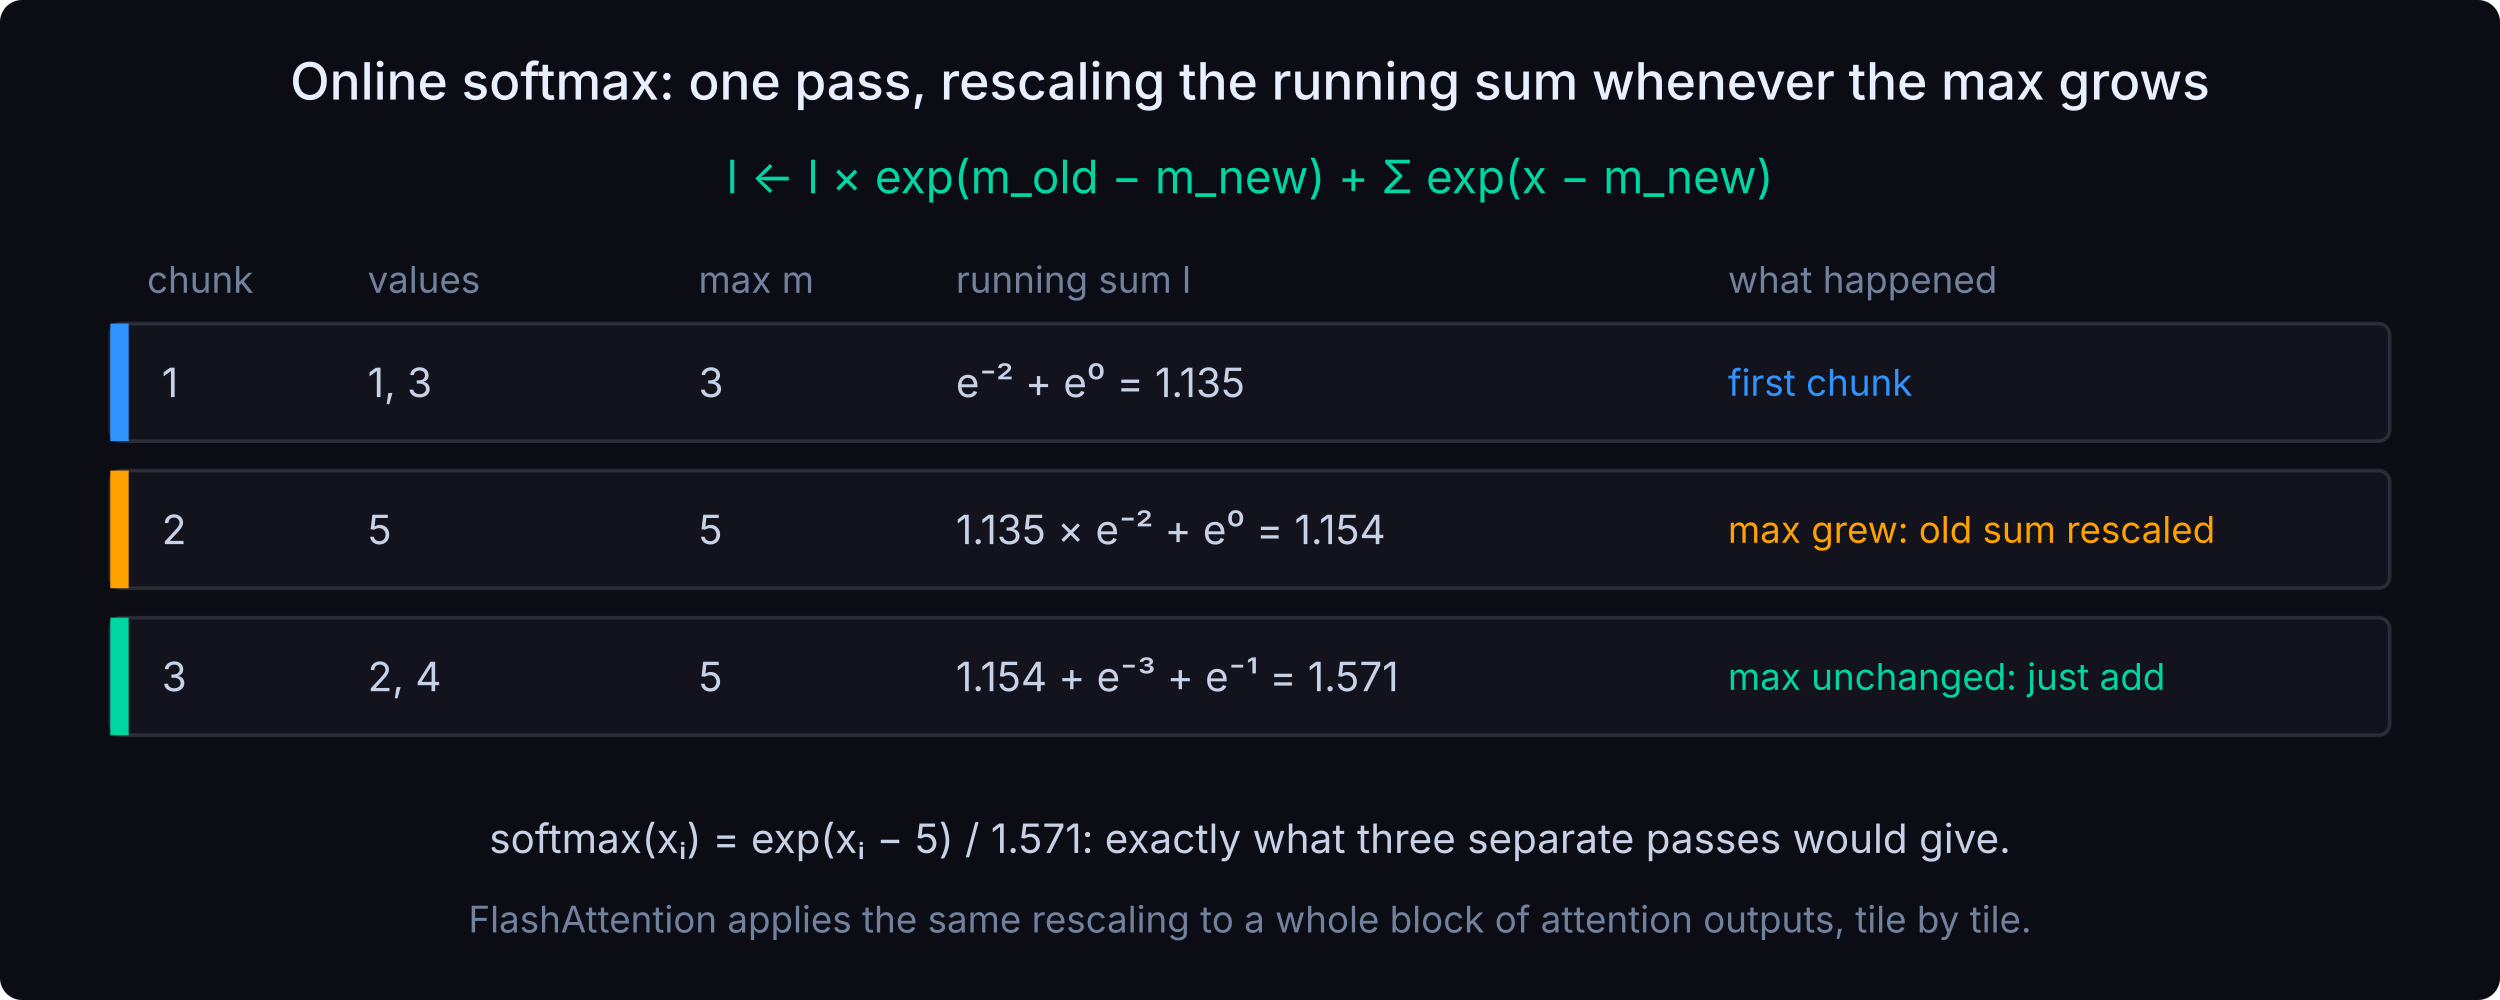
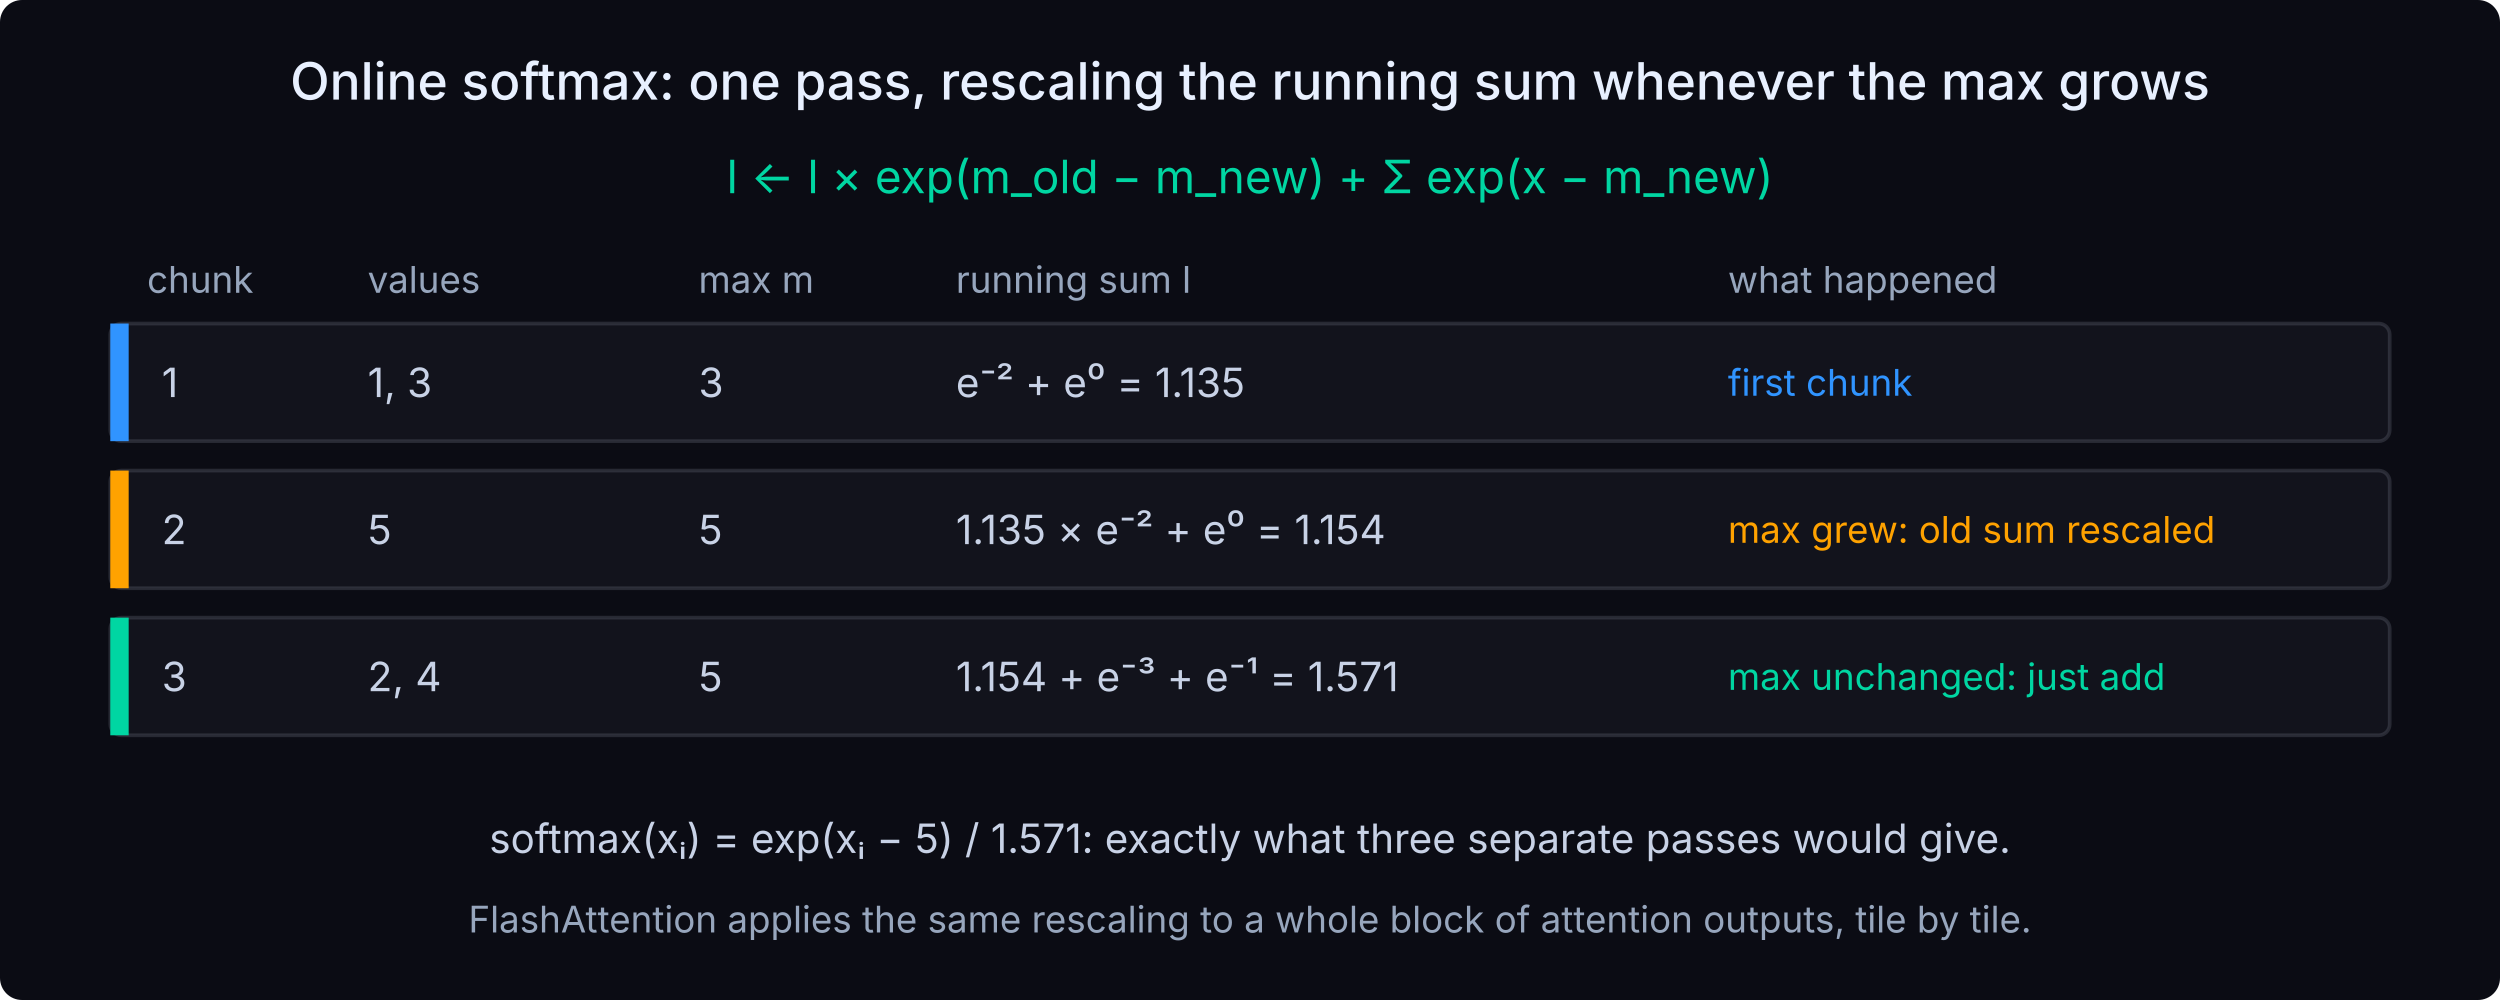
<svg xmlns="http://www.w3.org/2000/svg" width="100%" viewBox="0 0 680 272">
  <style>
  text { font-family: -apple-system, BlinkMacSystemFont, 'Segoe UI', sans-serif; dominant-baseline: central; }
  .title { fill: #e8f0ff; font-size: 14px; font-weight: 500; }
-   .mut { fill: #70829e; font-size: 10px; }
+   .mut { fill: #97a6bd; font-size: 10px; }
  .lbl { fill: #c8d2e6; font-size: 11px; }
  .n { fill: #e8f0ff; font-size: 10px; }
  .h { fill: #e8f0ff; font-size: 11.5px; font-weight: 600; }
</style>
  <rect width="100%" height="100%" fill="#0b0c14" rx="6" />
  <text x="340" y="22" text-anchor="middle" class="title">Online softmax: one pass, rescaling the running sum whenever the max grows</text>
  <text x="340" y="48" text-anchor="middle" class="lbl" style="fill: rgb(0,214,162); font-size: 12.5px;">l ← l × exp(m_old − m_new) + Σ exp(x − m_new)</text>
  <text x="40" y="76" text-anchor="start" class="mut">chunk</text>
  <text x="100" y="76" text-anchor="start" class="mut">values</text>
  <text x="190" y="76" text-anchor="start" class="mut">max m</text>
  <text x="260" y="76" text-anchor="start" class="mut">running sum l</text>
  <text x="470" y="76" text-anchor="start" class="mut">what happened</text>
  <rect x="30" y="88" width="620" height="32" rx="3" fill="#12131c" stroke="rgba(200,210,230,0.15)" stroke-width="1" />
  <rect x="30" y="88" width="5" height="32" fill="rgb(48,148,255)" />
  <text x="44" y="104" text-anchor="start" class="lbl">1</text>
  <text x="100" y="104" text-anchor="start" class="lbl">1, 3</text>
  <text x="190" y="104" text-anchor="start" class="lbl">3</text>
  <text x="260" y="104" text-anchor="start" class="lbl">e⁻² + e⁰ = 1.135</text>
  <text x="470" y="104" text-anchor="start" class="mut" style="fill: rgb(48,148,255);">first chunk</text>
  <rect x="30" y="128" width="620" height="32" rx="3" fill="#12131c" stroke="rgba(200,210,230,0.15)" stroke-width="1" />
  <rect x="30" y="128" width="5" height="32" fill="rgb(255,162,0)" />
  <text x="44" y="144" text-anchor="start" class="lbl">2</text>
  <text x="100" y="144" text-anchor="start" class="lbl">5</text>
  <text x="190" y="144" text-anchor="start" class="lbl">5</text>
  <text x="260" y="144" text-anchor="start" class="lbl">1.135 × e⁻² + e⁰ = 1.154</text>
  <text x="470" y="144" text-anchor="start" class="mut" style="fill: rgb(255,162,0);">max grew: old sum rescaled</text>
  <rect x="30" y="168" width="620" height="32" rx="3" fill="#12131c" stroke="rgba(200,210,230,0.15)" stroke-width="1" />
  <rect x="30" y="168" width="5" height="32" fill="rgb(0,214,162)" />
  <text x="44" y="184" text-anchor="start" class="lbl">3</text>
  <text x="100" y="184" text-anchor="start" class="lbl">2, 4</text>
  <text x="190" y="184" text-anchor="start" class="lbl">5</text>
  <text x="260" y="184" text-anchor="start" class="lbl">1.154 + e⁻³ + e⁻¹ = 1.571</text>
  <text x="470" y="184" text-anchor="start" class="mut" style="fill: rgb(0,214,162);">max unchanged: just add</text>
  <text x="340" y="228" text-anchor="middle" class="lbl">softmax(xᵢ) = exp(xᵢ − 5) / 1.571: exactly what three separate passes would give.</text>
  <text x="340" y="250" text-anchor="middle" class="mut">FlashAttention applies the same rescaling to a whole block of attention outputs, tile by tile.</text>
</svg>
